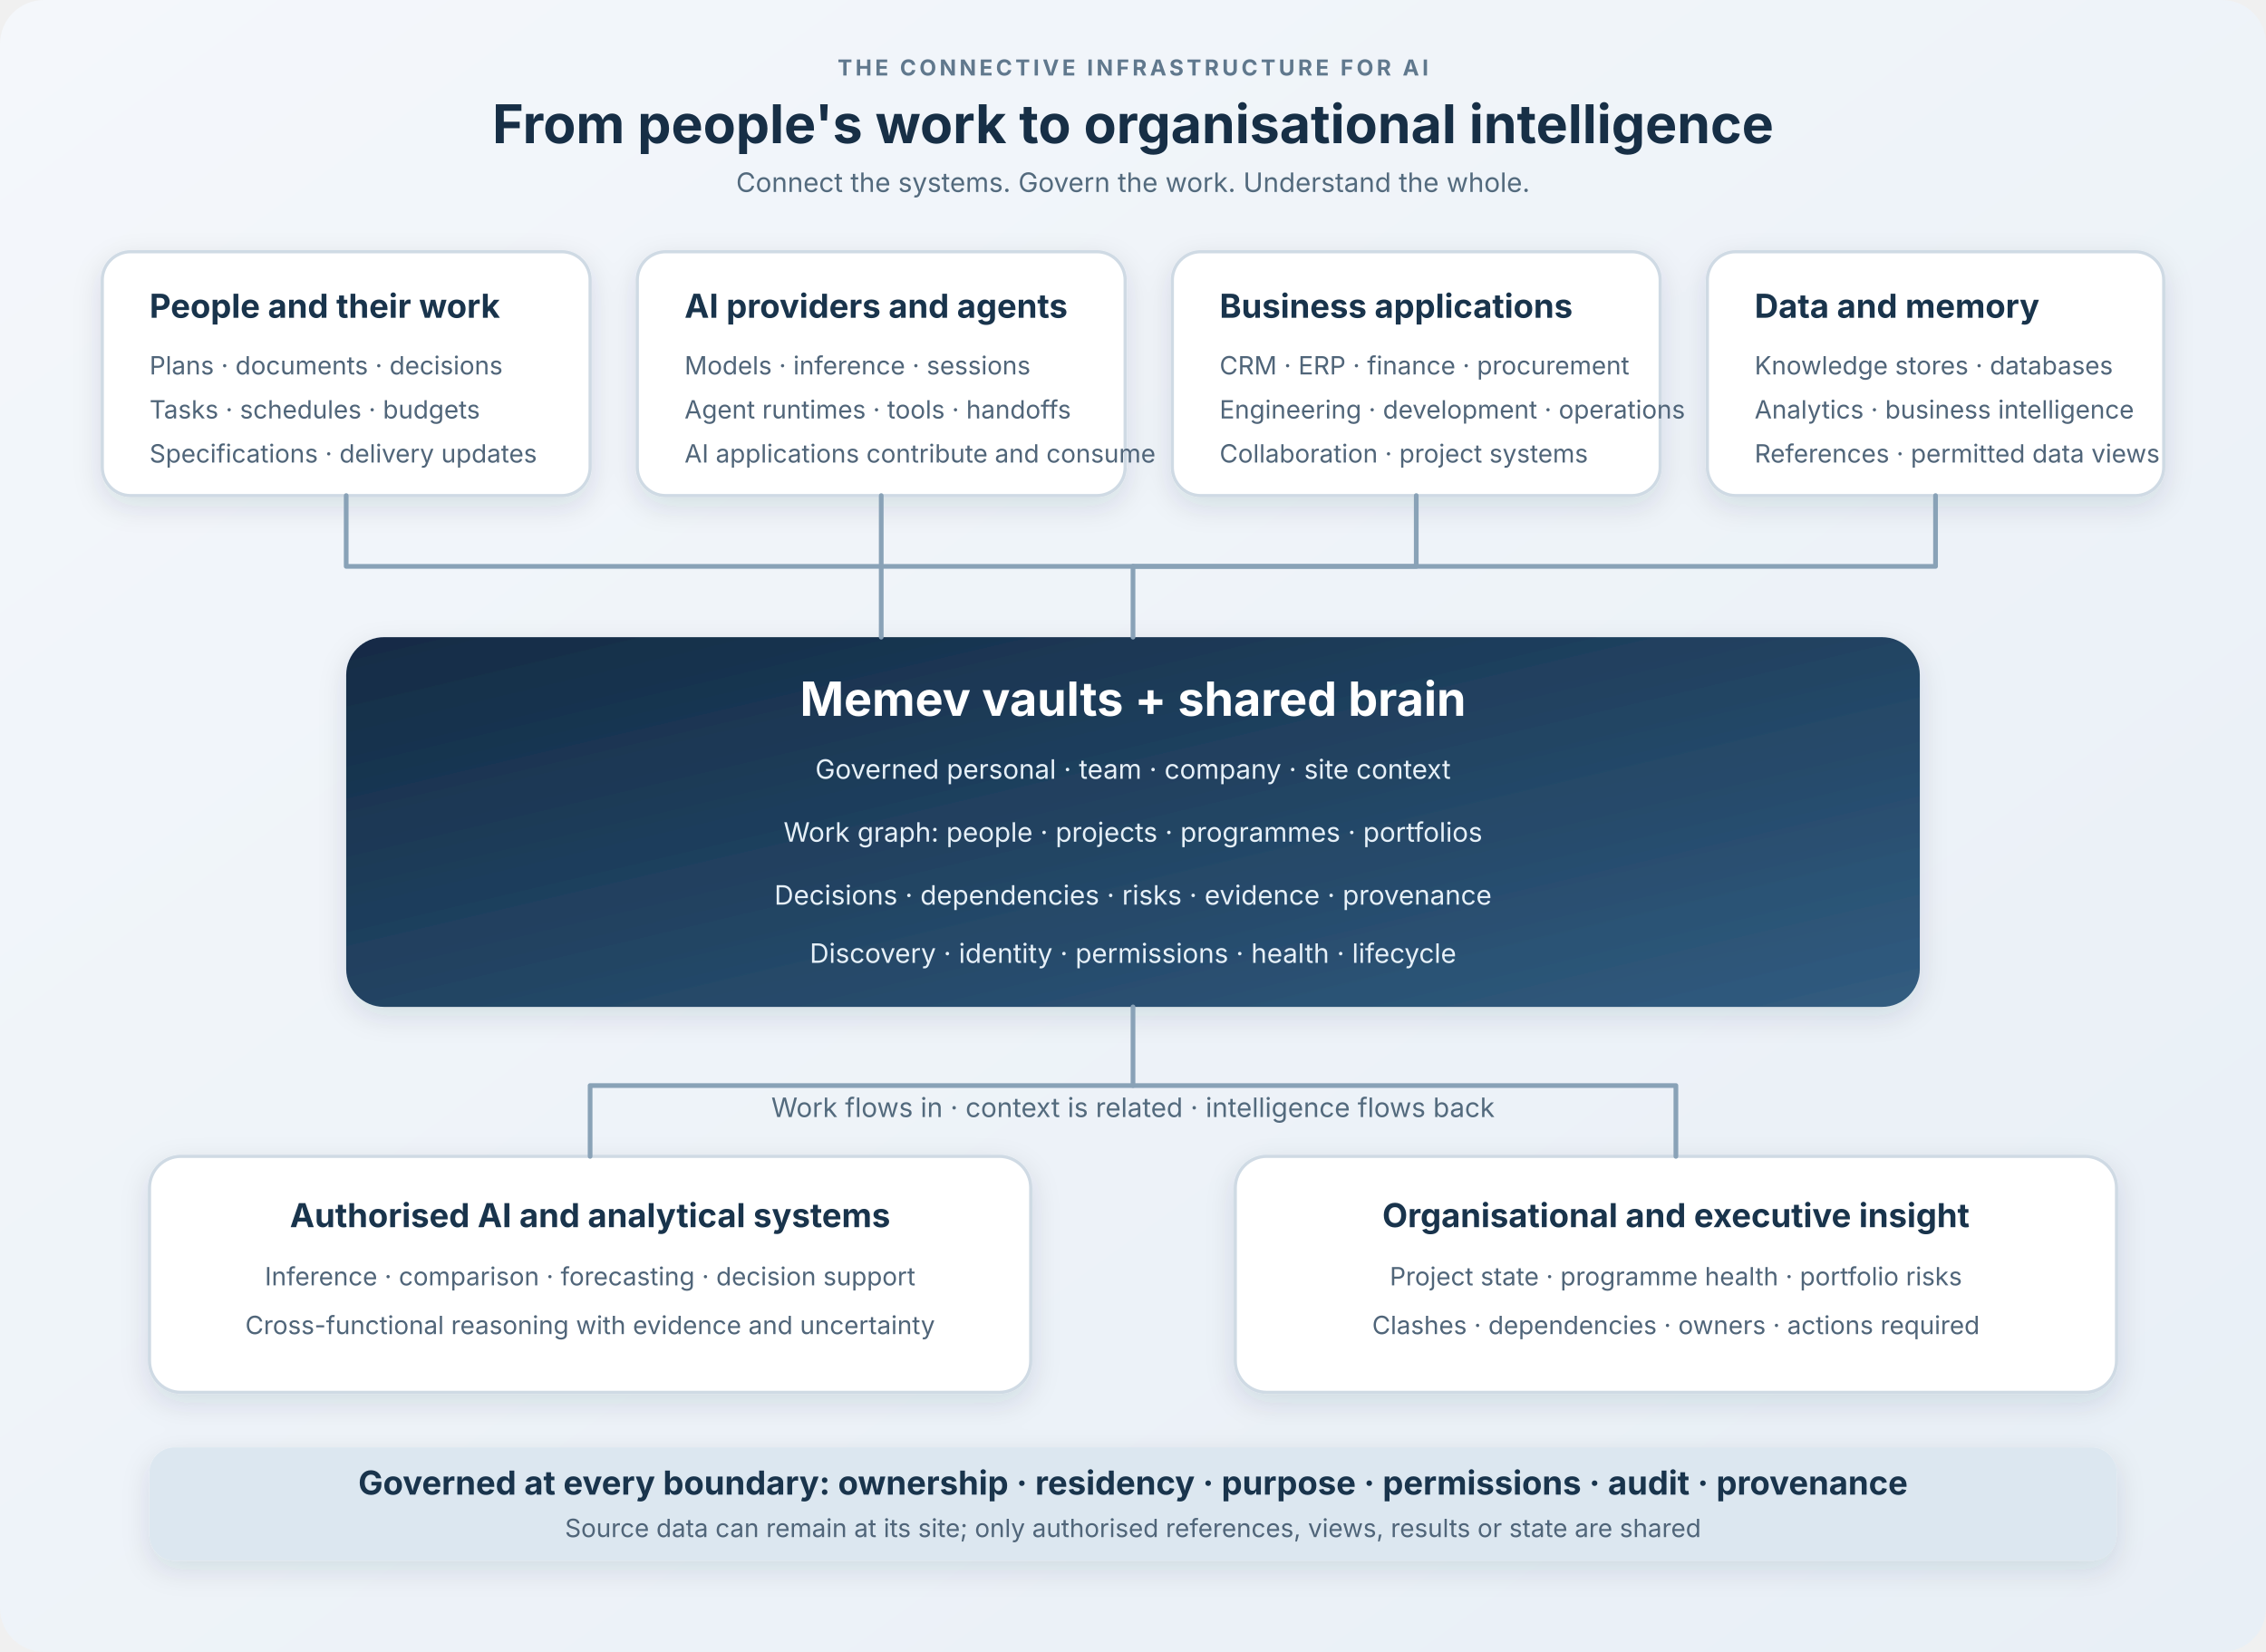
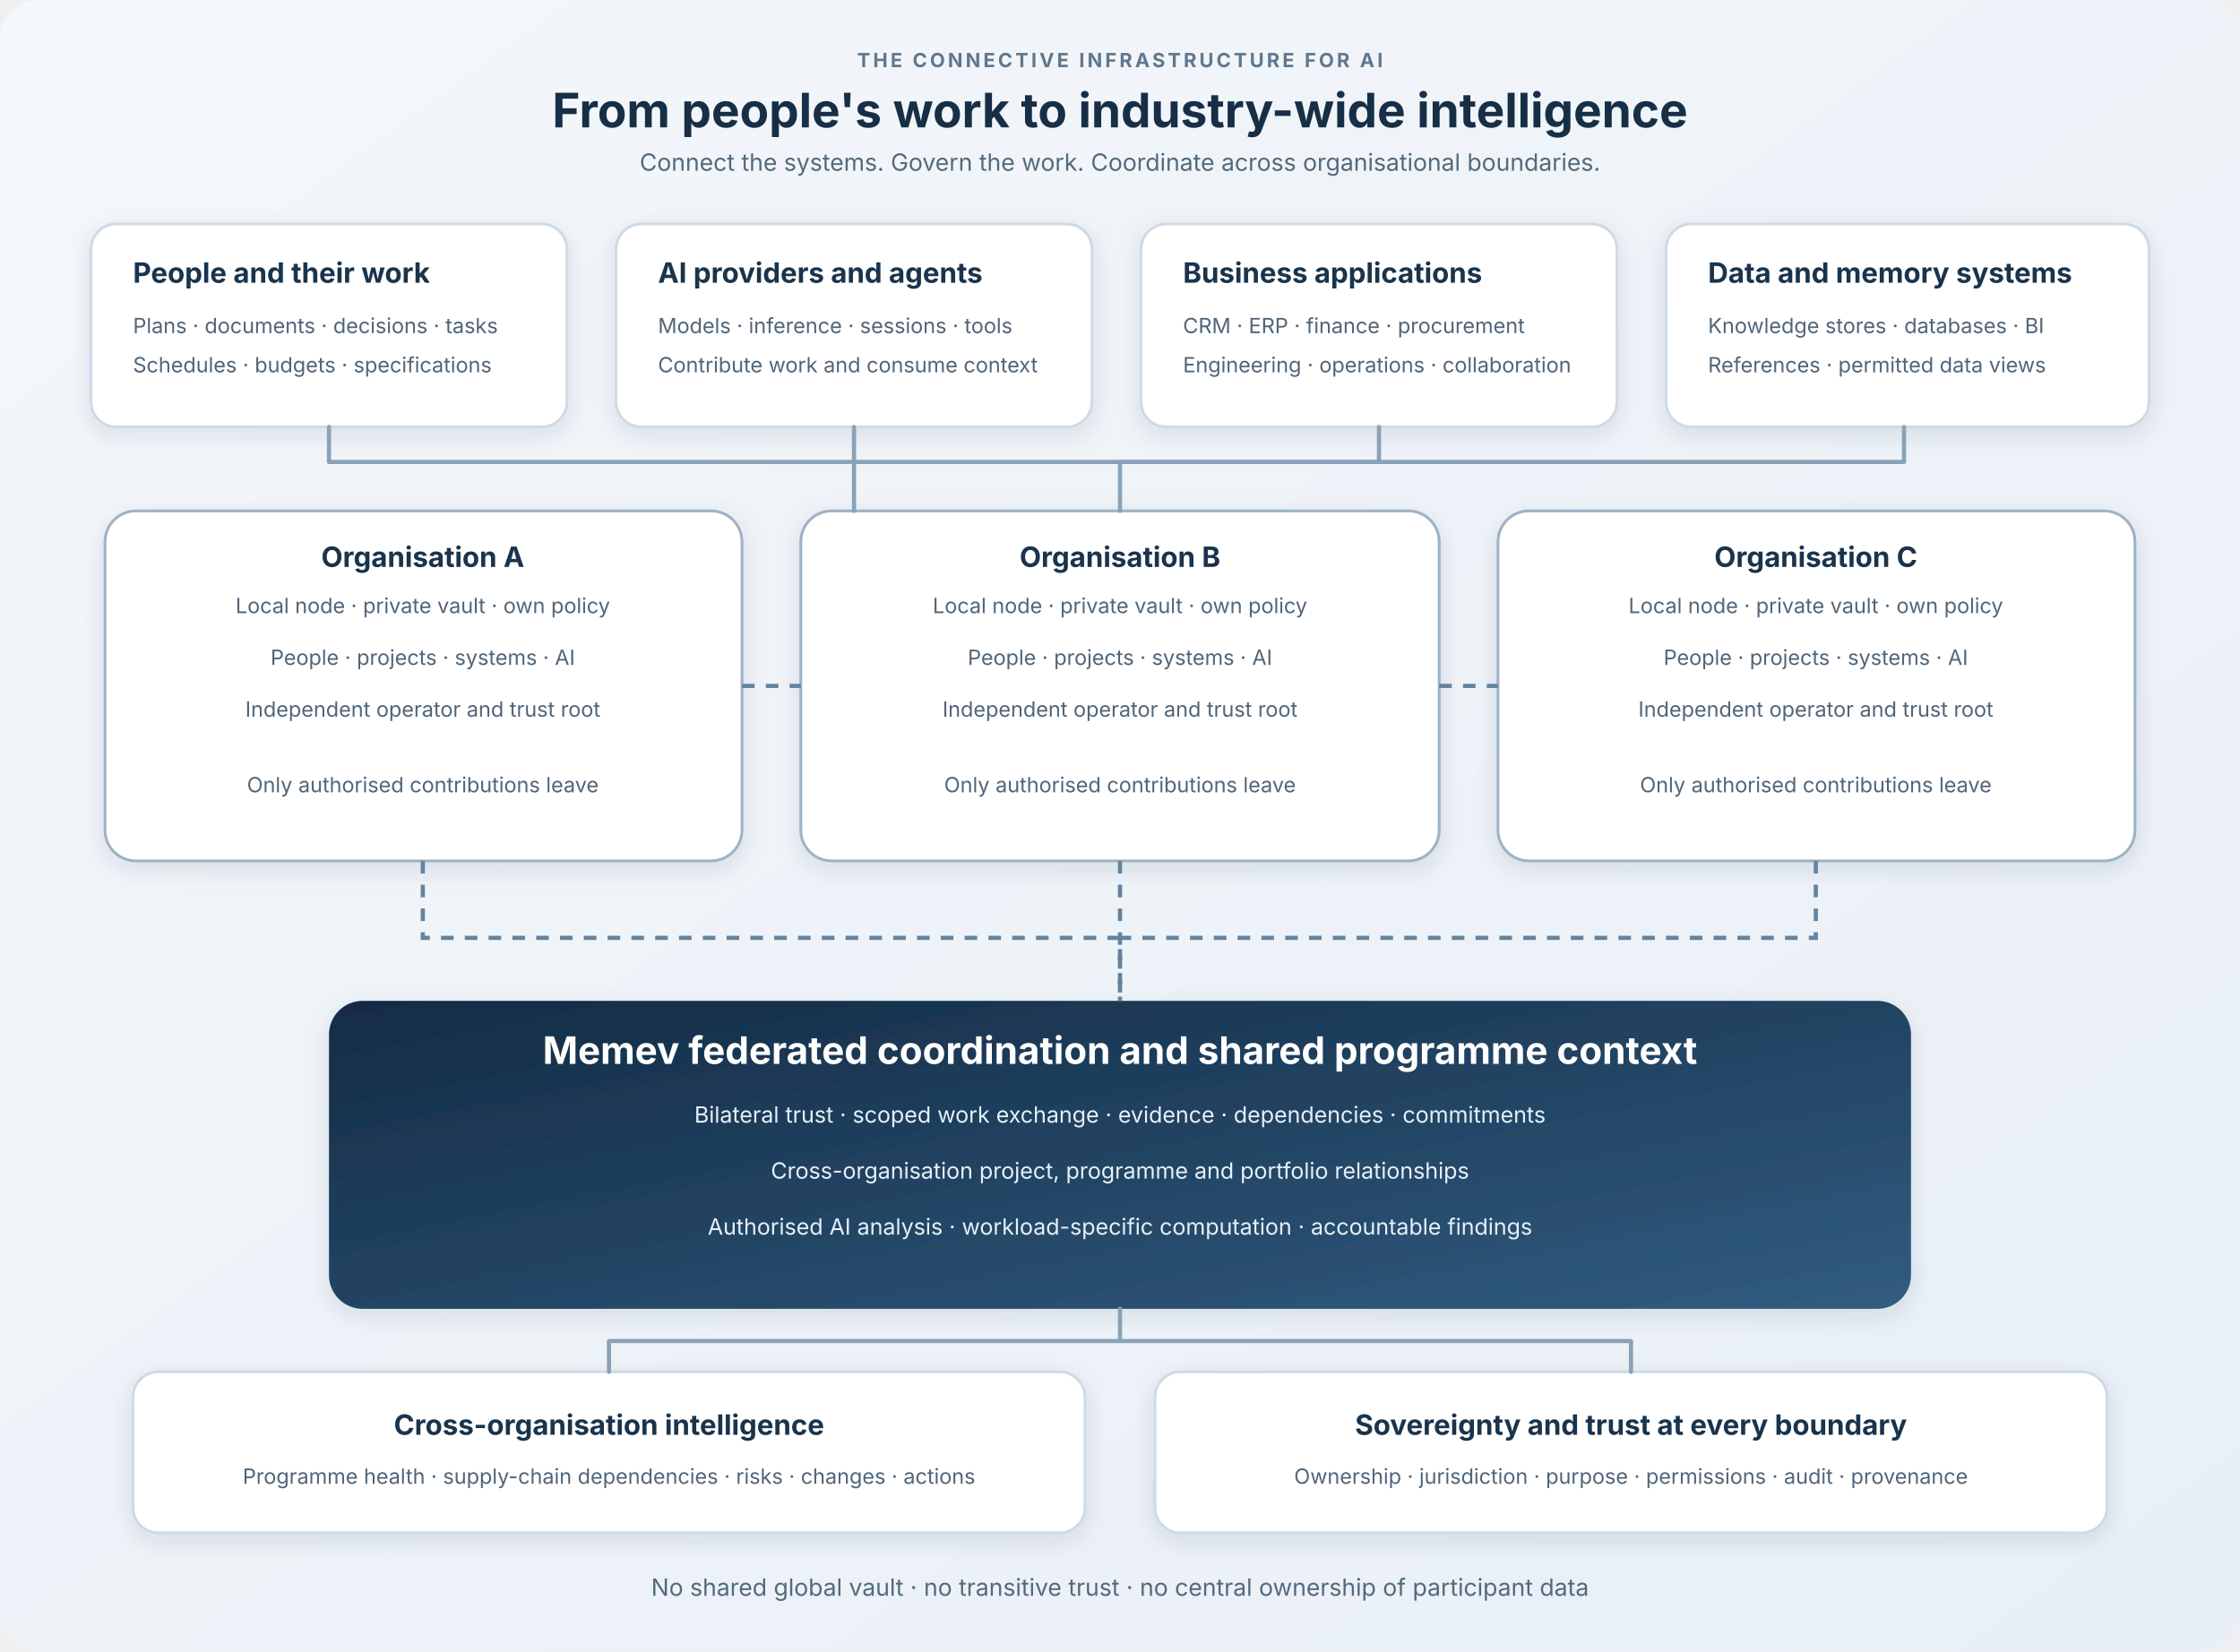
- <svg xmlns="http://www.w3.org/2000/svg" width="1440" height="1050" viewBox="0 0 1440 1050" role="img" aria-labelledby="title desc">
+ <svg xmlns="http://www.w3.org/2000/svg" width="1600" height="1180" viewBox="0 0 1600 1180" role="img" aria-labelledby="title desc">
  <defs>
    <linearGradient id="bg" x1="0" y1="0" x2="1" y2="1">
      <stop offset="0" stop-color="#f4f7fb" />
      <stop offset="1" stop-color="#e8eff6" />
    </linearGradient>
    <linearGradient id="core" x1="0" y1="0" x2="1" y2="1">
      <stop offset="0" stop-color="#132b45" />
      <stop offset="1" stop-color="#315c80" />
    </linearGradient>
    <filter id="shadow" x="-20%" y="-20%" width="140%" height="140%">
-       <feDropShadow dx="0" dy="6" stdDeviation="9" flood-color="#18344d" flood-opacity=".12" />
+       <feDropShadow dx="0" dy="5" stdDeviation="8" flood-color="#18344d" flood-opacity=".12" />
    </filter>
    <style>
 .h{font:700 34px system-ui,-apple-system,Segoe UI,sans-serif;fill:#172f46}.sub{font:17px system-ui,-apple-system,Segoe UI,sans-serif;fill:#536a7d}
-  .ct{font:700 21px system-ui,-apple-system,Segoe UI,sans-serif;fill:#19344c}.body{font:16px system-ui,-apple-system,Segoe UI,sans-serif;fill:#506579}
-  .coretitle{font:700 30px system-ui,-apple-system,Segoe UI,sans-serif;fill:#fff}.corebody{font:17px system-ui,-apple-system,Segoe UI,sans-serif;fill:#e6f0f8}
-  .eyebrow{font:700 14px system-ui,-apple-system,Segoe UI,sans-serif;letter-spacing:2px;fill:#60788d}.foot{font:600 15px system-ui,-apple-system,Segoe UI,sans-serif;fill:#34516a}
+  .ct{font:700 20px system-ui,-apple-system,Segoe UI,sans-serif;fill:#19344c}.body{font:15px system-ui,-apple-system,Segoe UI,sans-serif;fill:#506579}
+  .coretitle{font:700 27px system-ui,-apple-system,Segoe UI,sans-serif;fill:#fff}.corebody{font:16px system-ui,-apple-system,Segoe UI,sans-serif;fill:#e6f0f8}
+  .eyebrow{font:700 14px system-ui,-apple-system,Segoe UI,sans-serif;letter-spacing:2px;fill:#60788d}
 .card{fill:#fff;stroke:#cfdae4;stroke-width:2}.line{stroke:#89a2b7;stroke-width:3;fill:none;stroke-linecap:round;stroke-linejoin:round}
+  .dash{stroke:#64839d;stroke-width:3;stroke-dasharray:9 8;fill:none}
 </style>
  </defs>
-   <rect width="1440" height="1050" rx="28" fill="url(#bg)" />
-   <text x="720" y="48" text-anchor="middle" class="eyebrow">THE CONNECTIVE INFRASTRUCTURE FOR AI</text>
-   <text x="720" y="91" text-anchor="middle" class="h">From people's work to organisational intelligence</text>
-   <text x="720" y="122" text-anchor="middle" class="sub">Connect the systems. Govern the work. Understand the whole.</text>
+   <rect width="1600" height="1180" rx="28" fill="url(#bg)" />
+   <text x="800" y="48" text-anchor="middle" class="eyebrow">THE CONNECTIVE INFRASTRUCTURE FOR AI</text>
+   <text x="800" y="91" text-anchor="middle" class="h">From people's work to industry-wide intelligence</text>
+   <text x="800" y="122" text-anchor="middle" class="sub">Connect the systems. Govern the work. Coordinate across organisational boundaries.</text>
  <g filter="url(#shadow)">
-     <rect class="card" x="65" y="160" width="310" height="155" rx="18" />
-     <rect class="card" x="405" y="160" width="310" height="155" rx="18" />
-     <rect class="card" x="745" y="160" width="310" height="155" rx="18" />
-     <rect class="card" x="1085" y="160" width="290" height="155" rx="18" />
-     <rect x="220" y="405" width="1000" height="235" rx="24" fill="url(#core)" />
-     <rect class="card" x="95" y="735" width="560" height="150" rx="20" />
-     <rect class="card" x="785" y="735" width="560" height="150" rx="20" />
-     <rect x="95" y="920" width="1250" height="72" rx="16" fill="#dce7f0" />
+     <rect class="card" x="65" y="160" width="340" height="145" rx="18" />
+     <rect class="card" x="440" y="160" width="340" height="145" rx="18" />
+     <rect class="card" x="815" y="160" width="340" height="145" rx="18" />
+     <rect class="card" x="1190" y="160" width="345" height="145" rx="18" />
+     <rect x="75" y="365" width="455" height="250" rx="22" fill="#fff" stroke="#9eb2c3" stroke-width="2" />
+     <rect x="572" y="365" width="456" height="250" rx="22" fill="#fff" stroke="#9eb2c3" stroke-width="2" />
+     <rect x="1070" y="365" width="455" height="250" rx="22" fill="#fff" stroke="#9eb2c3" stroke-width="2" />
+     <rect x="235" y="715" width="1130" height="220" rx="24" fill="url(#core)" />
+     <rect class="card" x="95" y="980" width="680" height="115" rx="18" />
+     <rect class="card" x="825" y="980" width="680" height="115" rx="18" />
  </g>
  <g>
    <text x="95" y="202" class="ct">People and their work</text>
-     <text x="95" y="238" class="body">Plans · documents · decisions</text>
-     <text x="95" y="266" class="body">Tasks · schedules · budgets</text>
-     <text x="95" y="294" class="body">Specifications · delivery updates</text>
-     <text x="435" y="202" class="ct">AI providers and agents</text>
-     <text x="435" y="238" class="body">Models · inference · sessions</text>
-     <text x="435" y="266" class="body">Agent runtimes · tools · handoffs</text>
-     <text x="435" y="294" class="body">AI applications contribute and consume</text>
-     <text x="775" y="202" class="ct">Business applications</text>
-     <text x="775" y="238" class="body">CRM · ERP · finance · procurement</text>
-     <text x="775" y="266" class="body">Engineering · development · operations</text>
-     <text x="775" y="294" class="body">Collaboration · project systems</text>
-     <text x="1115" y="202" class="ct">Data and memory</text>
-     <text x="1115" y="238" class="body">Knowledge stores · databases</text>
-     <text x="1115" y="266" class="body">Analytics · business intelligence</text>
-     <text x="1115" y="294" class="body">References · permitted data views</text>
+     <text x="95" y="238" class="body">Plans · documents · decisions · tasks</text>
+     <text x="95" y="266" class="body">Schedules · budgets · specifications</text>
+     <text x="470" y="202" class="ct">AI providers and agents</text>
+     <text x="470" y="238" class="body">Models · inference · sessions · tools</text>
+     <text x="470" y="266" class="body">Contribute work and consume context</text>
+     <text x="845" y="202" class="ct">Business applications</text>
+     <text x="845" y="238" class="body">CRM · ERP · finance · procurement</text>
+     <text x="845" y="266" class="body">Engineering · operations · collaboration</text>
+     <text x="1220" y="202" class="ct">Data and memory systems</text>
+     <text x="1220" y="238" class="body">Knowledge stores · databases · BI</text>
+     <text x="1220" y="266" class="body">References · permitted data views</text>
+   </g>
+   <g text-anchor="middle">
+     <text x="302" y="405" class="ct">Organisation A</text>
+     <text x="302" y="438" class="body">Local node · private vault · own policy</text>
+     <text x="302" y="475" class="body">People · projects · systems · AI</text>
+     <text x="302" y="512" class="body">Independent operator and trust root</text>
+     <text x="302" y="566" class="body">Only authorised contributions leave</text>
+     <text x="800" y="405" class="ct">Organisation B</text>
+     <text x="800" y="438" class="body">Local node · private vault · own policy</text>
+     <text x="800" y="475" class="body">People · projects · systems · AI</text>
+     <text x="800" y="512" class="body">Independent operator and trust root</text>
+     <text x="800" y="566" class="body">Only authorised contributions leave</text>
+     <text x="1297" y="405" class="ct">Organisation C</text>
+     <text x="1297" y="438" class="body">Local node · private vault · own policy</text>
+     <text x="1297" y="475" class="body">People · projects · systems · AI</text>
+     <text x="1297" y="512" class="body">Independent operator and trust root</text>
+     <text x="1297" y="566" class="body">Only authorised contributions leave</text>
+   </g>
+   <g class="dash">
+     <path d="M530 490 H572" />
+     <path d="M1028 490 H1070" />
+     <path d="M302 615 V670 H800 V715" />
+     <path d="M800 615 V715" />
+     <path d="M1297 615 V670 H800" />
+   </g>
+   <g text-anchor="middle">
+     <text x="800" y="760" class="coretitle">Memev federated coordination and shared programme context</text>
+     <text x="800" y="802" class="corebody">Bilateral trust · scoped work exchange · evidence · dependencies · commitments</text>
+     <text x="800" y="842" class="corebody">Cross-organisation project, programme and portfolio relationships</text>
+     <text x="800" y="882" class="corebody">Authorised AI analysis · workload-specific computation · accountable findings</text>
+     <text x="435" y="1025" class="ct">Cross-organisation intelligence</text>
+     <text x="435" y="1060" class="body">Programme health · supply-chain dependencies · risks · changes · actions</text>
+     <text x="1165" y="1025" class="ct">Sovereignty and trust at every boundary</text>
+     <text x="1165" y="1060" class="body">Ownership · jurisdiction · purpose · permissions · audit · provenance</text>
  </g>
  <g class="line">
-     <path d="M220 315 V360 H720 V405" />
-     <path d="M560 315 V405" />
-     <path d="M900 315 V360 H720" />
-     <path d="M1230 315 V360 H720" />
-     <path d="M720 640 V690 H375 V735" />
-     <path d="M720 690 H1065 V735" />
+     <path d="M235 305 V330 H800 V365" />
+     <path d="M610 305 V365" />
+     <path d="M985 305 V330 H800" />
+     <path d="M1360 305 V330 H800" />
+     <path d="M800 935 V958 H435 V980" />
+     <path d="M800 958 H1165 V980" />
  </g>
-   <g text-anchor="middle">
-     <text x="720" y="455" class="coretitle">Memev vaults + shared brain</text>
-     <text x="720" y="495" class="corebody">Governed personal · team · company · site context</text>
-     <text x="720" y="535" class="corebody">Work graph: people · projects · programmes · portfolios</text>
-     <text x="720" y="575" class="corebody">Decisions · dependencies · risks · evidence · provenance</text>
-     <text x="720" y="612" class="corebody">Discovery · identity · permissions · health · lifecycle</text>
-     <text x="375" y="780" class="ct">Authorised AI and analytical systems</text>
-     <text x="375" y="817" class="body">Inference · comparison · forecasting · decision support</text>
-     <text x="375" y="848" class="body">Cross-functional reasoning with evidence and uncertainty</text>
-     <text x="1065" y="780" class="ct">Organisational and executive insight</text>
-     <text x="1065" y="817" class="body">Project state · programme health · portfolio risks</text>
-     <text x="1065" y="848" class="body">Clashes · dependencies · owners · actions required</text>
-     <text x="720" y="950" class="ct">Governed at every boundary: ownership · residency · purpose · permissions · audit · provenance</text>
-     <text x="720" y="977" class="body">Source data can remain at its site; only authorised references, views, results or state are shared</text>
-   </g>
-   <text x="720" y="710" text-anchor="middle" class="sub">Work flows in · context is related · intelligence flows back</text>
+   <text x="800" y="1140" text-anchor="middle" class="sub">No shared global vault · no transitive trust · no central ownership of participant data</text>
</svg>
